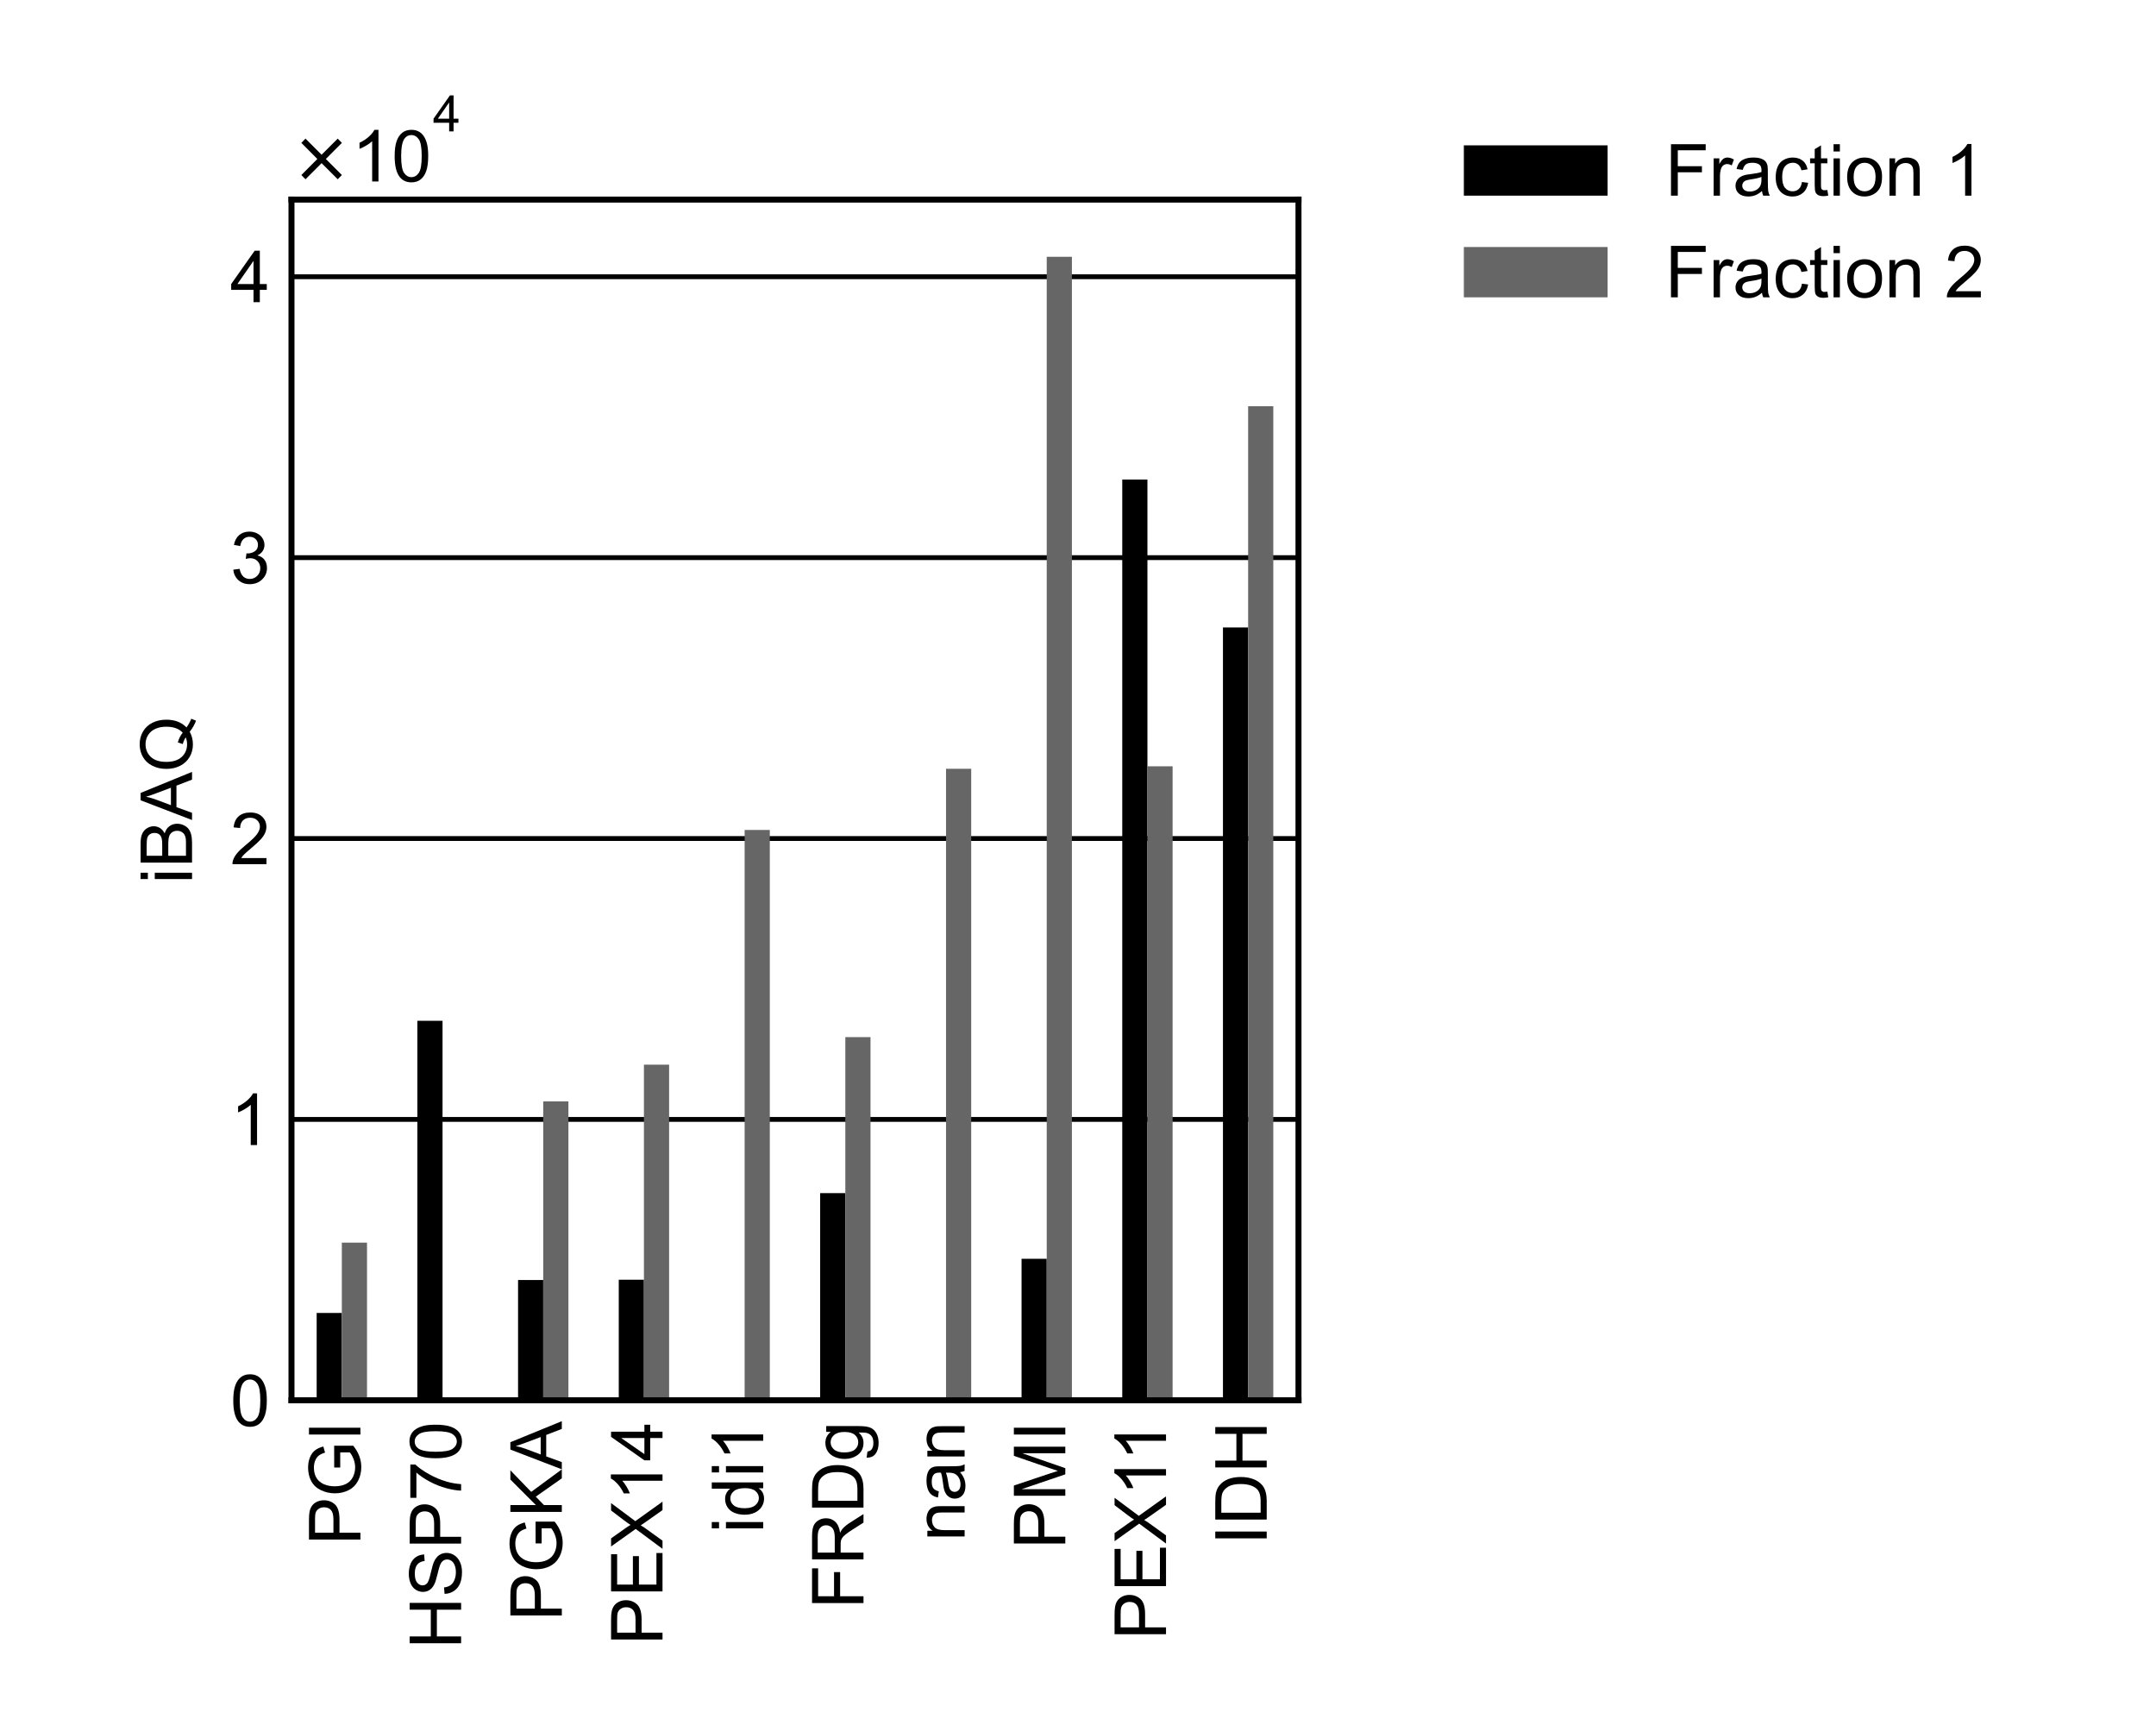
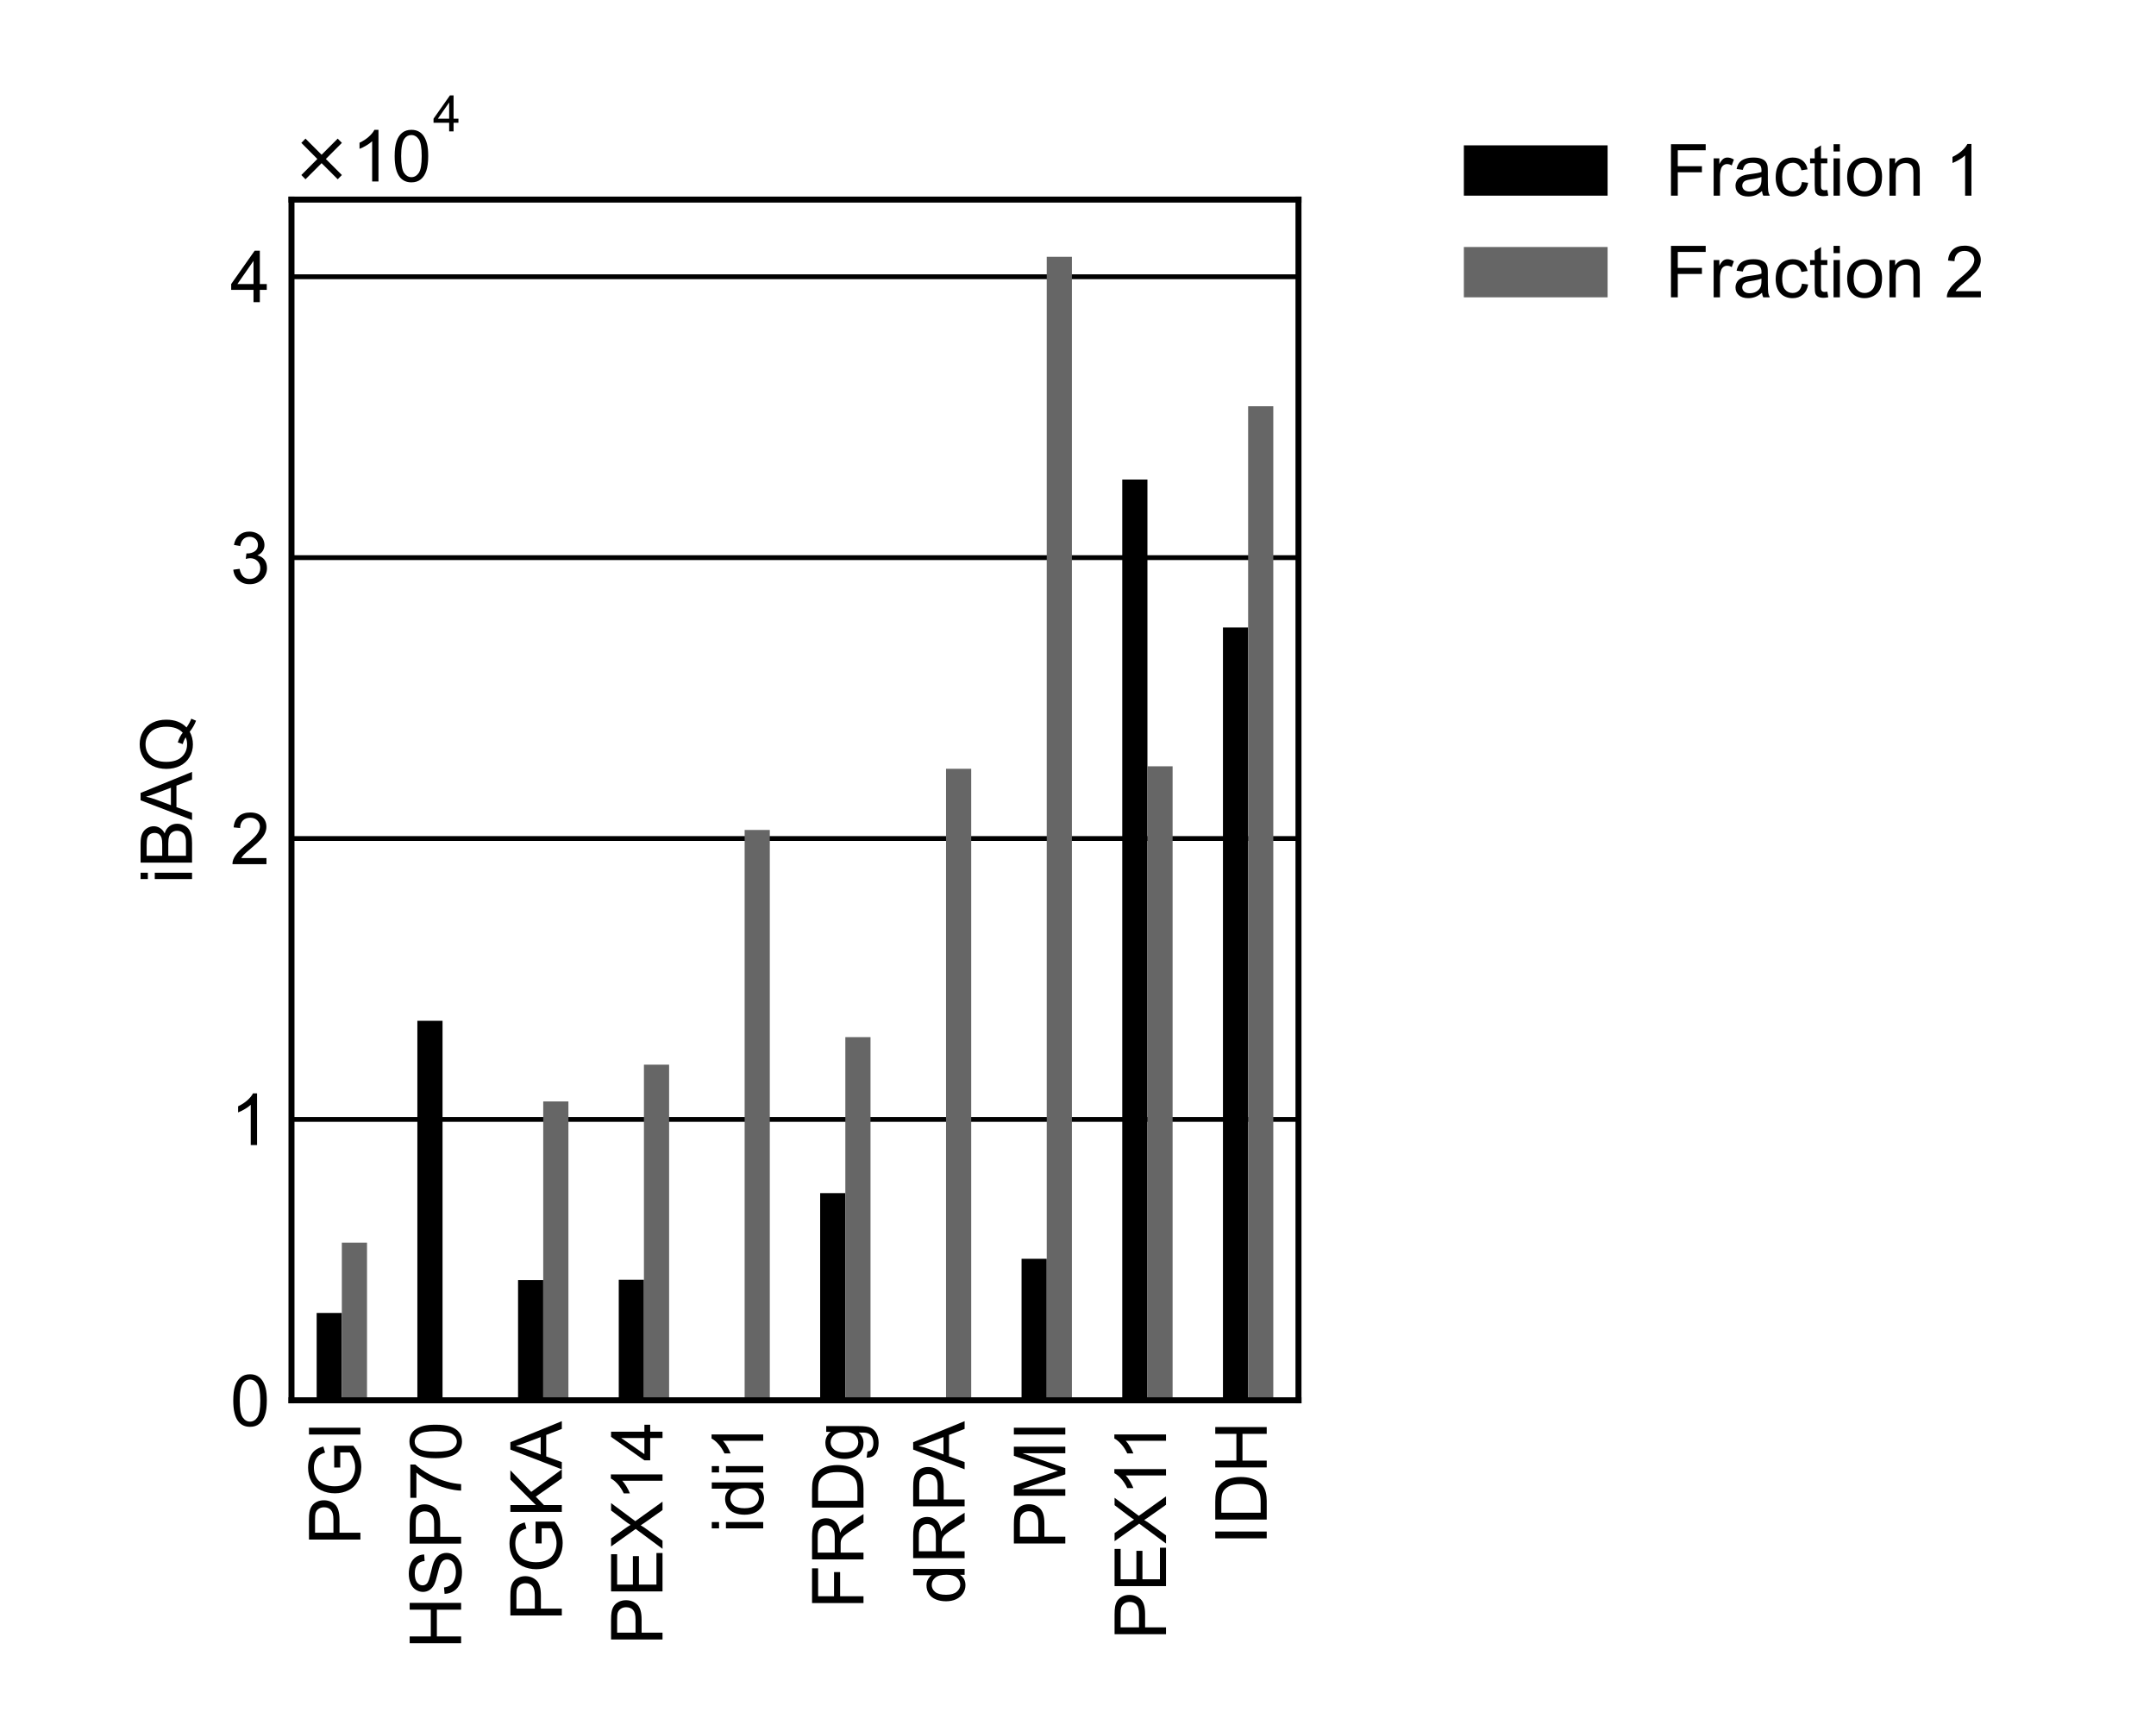
<svg xmlns="http://www.w3.org/2000/svg" xmlns:xlink="http://www.w3.org/1999/xlink" height="288pt" version="1.1" viewBox="0 0 360 288" width="360pt">
  <defs>
    <style type="text/css">
*{stroke-linecap:butt;stroke-linejoin:round;}
  </style>
  </defs>
  <g id="figure_1">
    <g id="patch_1">
      <path d="M 0 288  L 360 288  L 360 0  L 0 0  z " style="fill:#ffffff;" />
    </g>
    <g id="axes_1">
      <g id="patch_2">
        <path d="M 48.671 233.79  L 216.815 233.79  L 216.815 33.323  L 48.671 33.323  z " style="fill:#ffffff;" />
      </g>
      <g id="matplotlib.axis_1">
        <g id="xtick_1">
          <g id="line2d_1" />
          <g id="text_1">
            <defs>
              <path d="M 7.719 0  L 7.719 71.578  L 34.719 71.578  Q 41.844 71.578 45.609 70.906  Q 50.875 70.016 54.438 67.547  Q 58.016 65.094 60.188 60.641  Q 62.359 56.203 62.359 50.875  Q 62.359 41.75 56.547 35.422  Q 50.734 29.109 35.547 29.109  L 17.188 29.109  L 17.188 0  z M 17.188 37.547  L 35.688 37.547  Q 44.875 37.547 48.734 40.969  Q 52.594 44.391 52.594 50.594  Q 52.594 55.078 50.312 58.266  Q 48.047 61.469 44.344 62.5  Q 41.938 63.141 35.5 63.141  L 17.188 63.141  z " id="ArialMT-80" />
              <path d="M 41.219 28.078  L 41.219 36.469  L 71.531 36.531  L 71.531 9.969  Q 64.547 4.391 57.125 1.578  Q 49.703 -1.219 41.891 -1.219  Q 31.344 -1.219 22.719 3.297  Q 14.109 7.812 9.719 16.359  Q 5.328 24.906 5.328 35.453  Q 5.328 45.906 9.688 54.953  Q 14.062 64.016 22.266 68.406  Q 30.469 72.797 41.156 72.797  Q 48.922 72.797 55.188 70.281  Q 61.469 67.781 65.031 63.281  Q 68.609 58.797 70.453 51.562  L 61.922 49.219  Q 60.297 54.688 57.906 57.812  Q 55.516 60.938 51.062 62.812  Q 46.625 64.703 41.219 64.703  Q 34.719 64.703 29.984 62.719  Q 25.25 60.75 22.344 57.516  Q 19.438 54.297 17.828 50.438  Q 15.094 43.797 15.094 36.031  Q 15.094 26.469 18.391 20.016  Q 21.688 13.578 27.984 10.453  Q 34.281 7.328 41.359 7.328  Q 47.516 7.328 53.375 9.688  Q 59.234 12.062 62.25 14.75  L 62.25 28.078  z " id="ArialMT-71" />
              <path d="M 9.328 0  L 9.328 71.578  L 18.797 71.578  L 18.797 0  z " id="ArialMT-73" />
            </defs>
            <g transform="translate(60.18033 257.9619)rotate(-90)scale(0.12 -0.12)">
              <use xlink:href="#ArialMT-80" />
              <use x="66.699" xlink:href="#ArialMT-71" />
              <use x="144.482" xlink:href="#ArialMT-73" />
            </g>
          </g>
        </g>
        <g id="xtick_2">
          <g id="line2d_2" />
          <g id="text_2">
            <defs>
              <path d="M 8.016 0  L 8.016 71.578  L 17.484 71.578  L 17.484 42.188  L 54.688 42.188  L 54.688 71.578  L 64.156 71.578  L 64.156 0  L 54.688 0  L 54.688 33.734  L 17.484 33.734  L 17.484 0  z " id="ArialMT-72" />
              <path d="M 4.5 23  L 13.422 23.781  Q 14.062 18.406 16.375 14.969  Q 18.703 11.531 23.578 9.406  Q 28.469 7.281 34.578 7.281  Q 39.984 7.281 44.141 8.891  Q 48.297 10.5 50.312 13.297  Q 52.344 16.109 52.344 19.438  Q 52.344 22.797 50.391 25.312  Q 48.438 27.828 43.953 29.547  Q 41.062 30.672 31.203 33.031  Q 21.344 35.406 17.391 37.5  Q 12.25 40.188 9.734 44.156  Q 7.234 48.141 7.234 53.078  Q 7.234 58.5 10.297 63.203  Q 13.375 67.922 19.281 70.359  Q 25.203 72.797 32.422 72.797  Q 40.375 72.797 46.453 70.234  Q 52.547 67.672 55.812 62.688  Q 59.078 57.719 59.328 51.422  L 50.25 50.734  Q 49.516 57.516 45.281 60.984  Q 41.062 64.453 32.812 64.453  Q 24.219 64.453 20.281 61.297  Q 16.359 58.156 16.359 53.719  Q 16.359 49.859 19.141 47.359  Q 21.875 44.875 33.422 42.266  Q 44.969 39.656 49.266 37.703  Q 55.516 34.812 58.484 30.391  Q 61.469 25.984 61.469 20.219  Q 61.469 14.5 58.203 9.438  Q 54.938 4.391 48.797 1.578  Q 42.672 -1.219 35.016 -1.219  Q 25.297 -1.219 18.719 1.609  Q 12.156 4.438 8.422 10.125  Q 4.688 15.828 4.5 23  z " id="ArialMT-83" />
              <path d="M 4.734 62.203  L 4.734 70.656  L 51.078 70.656  L 51.078 63.812  Q 44.234 56.547 37.516 44.484  Q 30.812 32.422 27.156 19.672  Q 24.516 10.688 23.781 0  L 14.75 0  Q 14.891 8.453 18.062 20.406  Q 21.234 32.375 27.172 43.484  Q 33.109 54.594 39.797 62.203  z " id="ArialMT-55" />
              <path d="M 4.156 35.297  Q 4.156 48 6.766 55.734  Q 9.375 63.484 14.516 67.672  Q 19.672 71.875 27.484 71.875  Q 33.25 71.875 37.594 69.547  Q 41.938 67.234 44.766 62.859  Q 47.609 58.5 49.219 52.219  Q 50.828 45.953 50.828 35.297  Q 50.828 22.703 48.234 14.969  Q 45.656 7.234 40.5 3  Q 35.359 -1.219 27.484 -1.219  Q 17.141 -1.219 11.234 6.203  Q 4.156 15.141 4.156 35.297  z M 13.188 35.297  Q 13.188 17.672 17.312 11.828  Q 21.438 6 27.484 6  Q 33.547 6 37.672 11.859  Q 41.797 17.719 41.797 35.297  Q 41.797 52.984 37.672 58.781  Q 33.547 64.594 27.391 64.594  Q 21.344 64.594 17.719 59.469  Q 13.188 52.938 13.188 35.297  z " id="ArialMT-48" />
            </defs>
            <g transform="translate(76.99473 275.3112)rotate(-90)scale(0.12 -0.12)">
              <use xlink:href="#ArialMT-72" />
              <use x="72.217" xlink:href="#ArialMT-83" />
              <use x="138.916" xlink:href="#ArialMT-80" />
              <use x="205.615" xlink:href="#ArialMT-55" />
              <use x="261.23" xlink:href="#ArialMT-48" />
            </g>
          </g>
        </g>
        <g id="xtick_3">
          <g id="line2d_3" />
          <g id="text_3">
            <defs>
              <path d="M 7.328 0  L 7.328 71.578  L 16.797 71.578  L 16.797 36.078  L 52.344 71.578  L 65.188 71.578  L 35.156 42.578  L 66.5 0  L 54 0  L 28.516 36.234  L 16.797 24.812  L 16.797 0  z " id="ArialMT-75" />
              <path d="M -0.141 0  L 27.344 71.578  L 37.547 71.578  L 66.844 0  L 56.062 0  L 47.703 21.688  L 17.781 21.688  L 9.906 0  z M 20.516 29.391  L 44.781 29.391  L 37.312 49.219  Q 33.891 58.25 32.234 64.062  Q 30.859 57.172 28.375 50.391  z " id="ArialMT-65" />
            </defs>
            <g transform="translate(93.80914 270.6369)rotate(-90)scale(0.12 -0.12)">
              <use xlink:href="#ArialMT-80" />
              <use x="66.699" xlink:href="#ArialMT-71" />
              <use x="144.482" xlink:href="#ArialMT-75" />
              <use x="211.182" xlink:href="#ArialMT-65" />
            </g>
          </g>
        </g>
        <g id="xtick_4">
          <g id="line2d_4" />
          <g id="text_4">
            <defs>
              <path d="M 7.906 0  L 7.906 71.578  L 59.672 71.578  L 59.672 63.141  L 17.391 63.141  L 17.391 41.219  L 56.984 41.219  L 56.984 32.812  L 17.391 32.812  L 17.391 8.453  L 61.328 8.453  L 61.328 0  z " id="ArialMT-69" />
              <path d="M 0.438 0  L 28.125 37.312  L 3.719 71.578  L 14.984 71.578  L 27.984 53.219  Q 32.031 47.516 33.734 44.438  Q 36.141 48.344 39.406 52.594  L 53.812 71.578  L 64.109 71.578  L 38.969 37.844  L 66.062 0  L 54.344 0  L 36.328 25.531  Q 34.812 27.734 33.203 30.328  Q 30.812 26.422 29.781 24.953  L 11.812 0  z " id="ArialMT-88" />
              <path d="M 37.25 0  L 28.469 0  L 28.469 56  Q 25.297 52.984 20.141 49.953  Q 14.984 46.922 10.891 45.406  L 10.891 53.906  Q 18.266 57.375 23.781 62.297  Q 29.297 67.234 31.594 71.875  L 37.25 71.875  z " id="ArialMT-49" />
              <path d="M 32.328 0  L 32.328 17.141  L 1.266 17.141  L 1.266 25.203  L 33.938 71.578  L 41.109 71.578  L 41.109 25.203  L 50.781 25.203  L 50.781 17.141  L 41.109 17.141  L 41.109 0  z M 32.328 25.203  L 32.328 57.469  L 9.906 25.203  z " id="ArialMT-52" />
            </defs>
            <g transform="translate(110.6235 274.6494)rotate(-90)scale(0.12 -0.12)">
              <use xlink:href="#ArialMT-80" />
              <use x="66.699" xlink:href="#ArialMT-69" />
              <use x="133.398" xlink:href="#ArialMT-88" />
              <use x="200.098" xlink:href="#ArialMT-49" />
              <use x="255.713" xlink:href="#ArialMT-52" />
            </g>
          </g>
        </g>
        <g id="xtick_5">
          <g id="line2d_5" />
          <g id="text_5">
            <defs>
              <path d="M 6.641 61.469  L 6.641 71.578  L 15.438 71.578  L 15.438 61.469  z M 6.641 0  L 6.641 51.859  L 15.438 51.859  L 15.438 0  z " id="ArialMT-105" />
              <path d="M 40.234 0  L 40.234 6.547  Q 35.297 -1.172 25.734 -1.172  Q 19.531 -1.172 14.328 2.25  Q 9.125 5.672 6.266 11.797  Q 3.422 17.922 3.422 25.875  Q 3.422 33.641 6 39.969  Q 8.594 46.297 13.766 49.656  Q 18.953 53.031 25.344 53.031  Q 30.031 53.031 33.688 51.047  Q 37.359 49.078 39.656 45.906  L 39.656 71.578  L 48.391 71.578  L 48.391 0  z M 12.453 25.875  Q 12.453 15.922 16.641 10.984  Q 20.844 6.062 26.562 6.062  Q 32.328 6.062 36.344 10.766  Q 40.375 15.484 40.375 25.141  Q 40.375 35.797 36.266 40.766  Q 32.172 45.75 26.172 45.75  Q 20.312 45.75 16.375 40.969  Q 12.453 36.188 12.453 25.875  z " id="ArialMT-100" />
            </defs>
            <g transform="translate(127.438 255.9688)rotate(-90)scale(0.12 -0.12)">
              <use xlink:href="#ArialMT-105" />
              <use x="22.217" xlink:href="#ArialMT-100" />
              <use x="77.832" xlink:href="#ArialMT-105" />
              <use x="100.049" xlink:href="#ArialMT-49" />
            </g>
          </g>
        </g>
        <g id="xtick_6">
          <g id="line2d_6" />
          <g id="text_6">
            <defs>
              <path d="M 8.203 0  L 8.203 71.578  L 56.5 71.578  L 56.5 63.141  L 17.672 63.141  L 17.672 40.969  L 51.266 40.969  L 51.266 32.516  L 17.672 32.516  L 17.672 0  z " id="ArialMT-70" />
              <path d="M 7.859 0  L 7.859 71.578  L 39.594 71.578  Q 49.172 71.578 54.141 69.641  Q 59.125 67.719 62.109 62.828  Q 65.094 57.953 65.094 52.047  Q 65.094 44.438 60.156 39.203  Q 55.219 33.984 44.922 32.562  Q 48.688 30.766 50.641 29  Q 54.781 25.203 58.5 19.484  L 70.953 0  L 59.031 0  L 49.562 14.891  Q 45.406 21.344 42.719 24.75  Q 40.047 28.172 37.922 29.531  Q 35.797 30.906 33.594 31.453  Q 31.984 31.781 28.328 31.781  L 17.328 31.781  L 17.328 0  z M 17.328 39.984  L 37.703 39.984  Q 44.188 39.984 47.844 41.328  Q 51.516 42.672 53.422 45.625  Q 55.328 48.578 55.328 52.047  Q 55.328 57.125 51.641 60.391  Q 47.953 63.672 39.984 63.672  L 17.328 63.672  z " id="ArialMT-82" />
              <path d="M 7.719 0  L 7.719 71.578  L 32.375 71.578  Q 40.719 71.578 45.125 70.562  Q 51.266 69.141 55.609 65.438  Q 61.281 60.641 64.078 53.188  Q 66.891 45.75 66.891 36.188  Q 66.891 28.031 64.984 21.734  Q 63.094 15.438 60.109 11.297  Q 57.125 7.172 53.578 4.797  Q 50.047 2.438 45.047 1.219  Q 40.047 0 33.547 0  z M 17.188 8.453  L 32.469 8.453  Q 39.547 8.453 43.578 9.766  Q 47.609 11.078 50 13.484  Q 53.375 16.844 55.25 22.531  Q 57.125 28.219 57.125 36.328  Q 57.125 47.562 53.438 53.594  Q 49.75 59.625 44.484 61.672  Q 40.672 63.141 32.234 63.141  L 17.188 63.141  z " id="ArialMT-68" />
              <path d="M 4.984 -4.297  L 13.531 -5.562  Q 14.062 -9.516 16.5 -11.328  Q 19.781 -13.766 25.438 -13.766  Q 31.547 -13.766 34.859 -11.328  Q 38.188 -8.891 39.359 -4.5  Q 40.047 -1.812 39.984 6.781  Q 34.234 0 25.641 0  Q 14.938 0 9.078 7.719  Q 3.219 15.438 3.219 26.219  Q 3.219 33.641 5.906 39.906  Q 8.594 46.188 13.688 49.609  Q 18.797 53.031 25.688 53.031  Q 34.859 53.031 40.828 45.609  L 40.828 51.859  L 48.922 51.859  L 48.922 7.031  Q 48.922 -5.078 46.453 -10.125  Q 44 -15.188 38.641 -18.109  Q 33.297 -21.047 25.484 -21.047  Q 16.219 -21.047 10.5 -16.875  Q 4.781 -12.703 4.984 -4.297  z M 12.25 26.859  Q 12.25 16.656 16.297 11.969  Q 20.359 7.281 26.469 7.281  Q 32.516 7.281 36.609 11.938  Q 40.719 16.609 40.719 26.562  Q 40.719 36.078 36.5 40.906  Q 32.281 45.75 26.312 45.75  Q 20.453 45.75 16.344 40.984  Q 12.25 36.234 12.25 26.859  z " id="ArialMT-103" />
            </defs>
            <g transform="translate(144.182 268.625)rotate(-90)scale(0.12 -0.12)">
              <use xlink:href="#ArialMT-70" />
              <use x="61.084" xlink:href="#ArialMT-82" />
              <use x="133.301" xlink:href="#ArialMT-68" />
              <use x="205.518" xlink:href="#ArialMT-103" />
            </g>
          </g>
        </g>
        <g id="xtick_7">
          <g id="line2d_7" />
          <g id="text_7">
-             <defs>
-               <path d="M 6.594 0  L 6.594 51.859  L 14.5 51.859  L 14.5 44.484  Q 20.219 53.031 31 53.031  Q 35.688 53.031 39.625 51.344  Q 43.562 49.656 45.516 46.922  Q 47.469 44.188 48.25 40.438  Q 48.734 37.984 48.734 31.891  L 48.734 0  L 39.938 0  L 39.938 31.547  Q 39.938 36.922 38.906 39.578  Q 37.891 42.234 35.281 43.812  Q 32.672 45.406 29.156 45.406  Q 23.531 45.406 19.453 41.844  Q 15.375 38.281 15.375 28.328  L 15.375 0  z " id="ArialMT-110" />
-               <path d="M 40.438 6.391  Q 35.547 2.25 31.031 0.531  Q 26.516 -1.172 21.344 -1.172  Q 12.797 -1.172 8.203 3  Q 3.609 7.172 3.609 13.672  Q 3.609 17.484 5.344 20.625  Q 7.078 23.781 9.891 25.688  Q 12.703 27.594 16.219 28.562  Q 18.797 29.25 24.031 29.891  Q 34.672 31.156 39.703 32.906  Q 39.75 34.719 39.75 35.203  Q 39.75 40.578 37.25 42.781  Q 33.891 45.75 27.25 45.75  Q 21.047 45.75 18.094 43.578  Q 15.141 41.406 13.719 35.891  L 5.125 37.062  Q 6.297 42.578 8.984 45.969  Q 11.672 49.359 16.75 51.188  Q 21.828 53.031 28.516 53.031  Q 35.156 53.031 39.297 51.469  Q 43.453 49.906 45.406 47.531  Q 47.359 45.172 48.141 41.547  Q 48.578 39.312 48.578 33.453  L 48.578 21.734  Q 48.578 9.469 49.141 6.219  Q 49.703 2.984 51.375 0  L 42.188 0  Q 40.828 2.734 40.438 6.391  z M 39.703 26.031  Q 34.906 24.078 25.344 22.703  Q 19.922 21.922 17.672 20.938  Q 15.438 19.969 14.203 18.094  Q 12.984 16.219 12.984 13.922  Q 12.984 10.406 15.641 8.062  Q 18.312 5.719 23.438 5.719  Q 28.516 5.719 32.469 7.938  Q 36.422 10.156 38.281 14.016  Q 39.703 17 39.703 22.797  z " id="ArialMT-97" />
-             </defs>
-             <g transform="translate(161.0668 257.3094)rotate(-90)scale(0.12 -0.12)">
-               <use xlink:href="#ArialMT-110" />
-               <use x="55.615" xlink:href="#ArialMT-97" />
-               <use x="111.23" xlink:href="#ArialMT-110" />
+             <g transform="translate(161.0668 267.7531)rotate(-90)scale(0.12 -0.12)">
+               <use xlink:href="#ArialMT-100" />
+               <use x="55.615" xlink:href="#ArialMT-82" />
+               <use x="127.832" xlink:href="#ArialMT-80" />
+               <use x="187.156" xlink:href="#ArialMT-65" />
            </g>
          </g>
        </g>
        <g id="xtick_8">
          <g id="line2d_8" />
          <g id="text_8">
            <defs>
              <path d="M 7.422 0  L 7.422 71.578  L 21.688 71.578  L 38.625 20.906  Q 40.969 13.812 42.047 10.297  Q 43.266 14.203 45.844 21.781  L 62.984 71.578  L 75.734 71.578  L 75.734 0  L 66.609 0  L 66.609 59.906  L 45.797 0  L 37.25 0  L 16.547 60.938  L 16.547 0  z " id="ArialMT-77" />
            </defs>
            <g transform="translate(177.8812 258.6237)rotate(-90)scale(0.12 -0.12)">
              <use xlink:href="#ArialMT-80" />
              <use x="66.699" xlink:href="#ArialMT-77" />
              <use x="150" xlink:href="#ArialMT-73" />
            </g>
          </g>
        </g>
        <g id="xtick_9">
          <g id="line2d_9" />
          <g id="text_9">
            <g transform="translate(194.6956 273.7644)rotate(-90)scale(0.12 -0.12)">
              <use xlink:href="#ArialMT-80" />
              <use x="66.699" xlink:href="#ArialMT-69" />
              <use x="133.398" xlink:href="#ArialMT-88" />
              <use x="200.098" xlink:href="#ArialMT-49" />
              <use x="248.338" xlink:href="#ArialMT-49" />
            </g>
          </g>
        </g>
        <g id="xtick_10">
          <g id="line2d_10" />
          <g id="text_10">
            <g transform="translate(211.51 257.9563)rotate(-90)scale(0.12 -0.12)">
              <use xlink:href="#ArialMT-73" />
              <use x="27.783" xlink:href="#ArialMT-68" />
              <use x="100" xlink:href="#ArialMT-72" />
            </g>
          </g>
        </g>
      </g>
      <g id="matplotlib.axis_2">
        <g id="ytick_1">
          <g id="line2d_11">
-             <path clip-path="url(#pd954ea0f5e)" d="M 48.671 233.79  L 216.815 233.79  " style="fill:none;stroke:#000000;stroke-linecap:round;stroke-width:0.8;" />
+             <path clip-path="url(#p3b0215f674)" d="M 48.671 233.79  L 216.815 233.79  " style="fill:none;stroke:#000000;stroke-linecap:round;stroke-width:0.8;" />
          </g>
          <g id="line2d_12" />
          <g id="text_11">
            <g transform="translate(38.45094 238.0847)scale(0.12 -0.12)">
              <use transform="translate(0 0.125)" xlink:href="#ArialMT-48" />
            </g>
          </g>
        </g>
        <g id="ytick_2">
          <g id="line2d_13">
-             <path clip-path="url(#pd954ea0f5e)" d="M 48.671 186.893  L 216.815 186.893  " style="fill:none;stroke:#000000;stroke-linecap:round;stroke-width:0.8;" />
+             <path clip-path="url(#p3b0215f674)" d="M 48.671 186.893  L 216.815 186.893  " style="fill:none;stroke:#000000;stroke-linecap:round;stroke-width:0.8;" />
          </g>
          <g id="line2d_14" />
          <g id="text_12">
            <g transform="translate(38.45094 191.1881)scale(0.12 -0.12)">
              <use transform="translate(0 0.125)" xlink:href="#ArialMT-49" />
            </g>
          </g>
        </g>
        <g id="ytick_3">
          <g id="line2d_15">
-             <path clip-path="url(#pd954ea0f5e)" d="M 48.671 139.997  L 216.815 139.997  " style="fill:none;stroke:#000000;stroke-linecap:round;stroke-width:0.8;" />
+             <path clip-path="url(#p3b0215f674)" d="M 48.671 139.997  L 216.815 139.997  " style="fill:none;stroke:#000000;stroke-linecap:round;stroke-width:0.8;" />
          </g>
          <g id="line2d_16" />
          <g id="text_13">
            <defs>
              <path d="M 50.344 8.453  L 50.344 0  L 3.031 0  Q 2.938 3.172 4.047 6.109  Q 5.859 10.938 9.828 15.625  Q 13.812 20.312 21.344 26.469  Q 33.016 36.031 37.109 41.625  Q 41.219 47.219 41.219 52.203  Q 41.219 57.422 37.469 61  Q 33.734 64.594 27.734 64.594  Q 21.391 64.594 17.578 60.781  Q 13.766 56.984 13.719 50.25  L 4.688 51.172  Q 5.609 61.281 11.656 66.578  Q 17.719 71.875 27.938 71.875  Q 38.234 71.875 44.234 66.156  Q 50.25 60.453 50.25 52  Q 50.25 47.703 48.484 43.547  Q 46.734 39.406 42.656 34.812  Q 38.578 30.219 29.109 22.219  Q 21.188 15.578 18.938 13.203  Q 16.703 10.844 15.234 8.453  z " id="ArialMT-50" />
            </defs>
            <g transform="translate(38.45094 144.2915)scale(0.12 -0.12)">
              <use transform="translate(0 0.125)" xlink:href="#ArialMT-50" />
            </g>
          </g>
        </g>
        <g id="ytick_4">
          <g id="line2d_17">
-             <path clip-path="url(#pd954ea0f5e)" d="M 48.671 93.1  L 216.815 93.1  " style="fill:none;stroke:#000000;stroke-linecap:round;stroke-width:0.8;" />
+             <path clip-path="url(#p3b0215f674)" d="M 48.671 93.1  L 216.815 93.1  " style="fill:none;stroke:#000000;stroke-linecap:round;stroke-width:0.8;" />
          </g>
          <g id="line2d_18" />
          <g id="text_14">
            <defs>
              <path d="M 4.203 18.891  L 12.984 20.062  Q 14.5 12.594 18.141 9.297  Q 21.781 6 27 6  Q 33.203 6 37.469 10.297  Q 41.75 14.594 41.75 20.953  Q 41.75 27 37.797 30.922  Q 33.844 34.859 27.734 34.859  Q 25.25 34.859 21.531 33.891  L 22.516 41.609  Q 23.391 41.5 23.922 41.5  Q 29.547 41.5 34.031 44.422  Q 38.531 47.359 38.531 53.469  Q 38.531 58.297 35.25 61.469  Q 31.984 64.656 26.812 64.656  Q 21.688 64.656 18.266 61.422  Q 14.844 58.203 13.875 51.766  L 5.078 53.328  Q 6.688 62.156 12.391 67.016  Q 18.109 71.875 26.609 71.875  Q 32.469 71.875 37.391 69.359  Q 42.328 66.844 44.938 62.5  Q 47.562 58.156 47.562 53.266  Q 47.562 48.641 45.062 44.828  Q 42.578 41.016 37.703 38.766  Q 44.047 37.312 47.562 32.688  Q 51.078 28.078 51.078 21.141  Q 51.078 11.766 44.234 5.25  Q 37.406 -1.266 26.953 -1.266  Q 17.531 -1.266 11.297 4.344  Q 5.078 9.969 4.203 18.891  z " id="ArialMT-51" />
            </defs>
            <g transform="translate(38.45094 97.39491)scale(0.12 -0.12)">
              <use transform="translate(0 0.125)" xlink:href="#ArialMT-51" />
            </g>
          </g>
        </g>
        <g id="ytick_5">
          <g id="line2d_19">
-             <path clip-path="url(#pd954ea0f5e)" d="M 48.671 46.204  L 216.815 46.204  " style="fill:none;stroke:#000000;stroke-linecap:round;stroke-width:0.8;" />
+             <path clip-path="url(#p3b0215f674)" d="M 48.671 46.204  L 216.815 46.204  " style="fill:none;stroke:#000000;stroke-linecap:round;stroke-width:0.8;" />
          </g>
          <g id="line2d_20" />
          <g id="text_15">
            <g transform="translate(38.45094 50.49832)scale(0.12 -0.12)">
              <use transform="translate(0 0.421875)" xlink:href="#ArialMT-52" />
            </g>
          </g>
        </g>
        <g id="text_16">
          <defs>
            <path d="M 7.328 0  L 7.328 71.578  L 34.188 71.578  Q 42.391 71.578 47.344 69.406  Q 52.297 67.234 55.094 62.719  Q 57.906 58.203 57.906 53.266  Q 57.906 48.688 55.422 44.625  Q 52.938 40.578 47.906 38.094  Q 54.391 36.188 57.875 31.594  Q 61.375 27 61.375 20.75  Q 61.375 15.719 59.25 11.391  Q 57.125 7.078 54 4.734  Q 50.875 2.391 46.156 1.188  Q 41.453 0 34.625 0  z M 16.797 41.5  L 32.281 41.5  Q 38.578 41.5 41.312 42.328  Q 44.922 43.406 46.75 45.891  Q 48.578 48.391 48.578 52.156  Q 48.578 55.719 46.875 58.422  Q 45.172 61.141 41.984 62.141  Q 38.812 63.141 31.109 63.141  L 16.797 63.141  z M 16.797 8.453  L 34.625 8.453  Q 39.203 8.453 41.062 8.797  Q 44.344 9.375 46.531 10.734  Q 48.734 12.109 50.141 14.719  Q 51.562 17.328 51.562 20.75  Q 51.562 24.75 49.516 27.703  Q 47.469 30.672 43.828 31.859  Q 40.188 33.062 33.344 33.062  L 16.797 33.062  z " id="ArialMT-66" />
            <path d="M 61.969 7.672  Q 68.562 3.125 74.125 1.031  L 71.344 -5.562  Q 63.625 -2.781 55.953 3.219  Q 48 -1.219 38.375 -1.219  Q 28.656 -1.219 20.75 3.469  Q 12.844 8.156 8.562 16.641  Q 4.297 25.141 4.297 35.797  Q 4.297 46.391 8.594 55.078  Q 12.891 63.766 20.828 68.312  Q 28.766 72.859 38.578 72.859  Q 48.484 72.859 56.438 68.141  Q 64.406 63.422 68.578 54.953  Q 72.75 46.484 72.75 35.844  Q 72.75 27 70.062 19.938  Q 67.391 12.891 61.969 7.672  z M 41.109 19.781  Q 49.312 17.484 54.641 12.938  Q 62.984 20.562 62.984 35.844  Q 62.984 44.531 60.031 51.016  Q 57.078 57.516 51.391 61.109  Q 45.703 64.703 38.625 64.703  Q 28.031 64.703 21.047 57.453  Q 14.062 50.203 14.062 35.797  Q 14.062 21.828 20.969 14.359  Q 27.875 6.891 38.625 6.891  Q 43.703 6.891 48.188 8.797  Q 43.75 11.672 38.812 12.891  z " id="ArialMT-81" />
          </defs>
          <g transform="translate(32.06594 147.561)rotate(-90)scale(0.12 -0.12)">
            <use xlink:href="#ArialMT-105" />
            <use x="22.217" xlink:href="#ArialMT-66" />
            <use x="88.916" xlink:href="#ArialMT-65" />
            <use x="155.615" xlink:href="#ArialMT-81" />
          </g>
        </g>
        <g id="text_17">
          <defs>
            <path d="M 70.125 53.719  L 47.797 31.297  L 70.125 8.984  L 64.312 3.078  L 41.891 25.484  L 19.484 3.078  L 13.719 8.984  L 35.984 31.297  L 13.719 53.719  L 19.484 59.625  L 41.891 37.203  L 64.312 59.625  z " id="DejaVuSans-215" />
          </defs>
          <g transform="translate(48.67094 30.32325)scale(0.12 -0.12)">
            <use transform="translate(0 0.201563)" xlink:href="#DejaVuSans-215" />
            <use transform="translate(83.78906 0.201563)" xlink:href="#ArialMT-49" />
            <use transform="translate(139.4043 0.201563)" xlink:href="#ArialMT-48" />
            <use transform="translate(196.7619 69.89531)scale(0.7)" xlink:href="#ArialMT-52" />
          </g>
        </g>
      </g>
      <g id="patch_3">
-         <path clip-path="url(#pd954ea0f5e)" d="M 52.875 233.79  L 57.078 233.79  L 57.078 219.208  L 52.875 219.208  z " />
+         <path clip-path="url(#p3b0215f674)" d="M 52.875 233.79  L 57.078 233.79  L 57.078 219.208  L 52.875 219.208  z " />
      </g>
      <g id="patch_4">
-         <path clip-path="url(#pd954ea0f5e)" d="M 69.689 233.79  L 73.893 233.79  L 73.893 170.433  L 69.689 170.433  z " />
+         <path clip-path="url(#p3b0215f674)" d="M 69.689 233.79  L 73.893 233.79  L 73.893 170.433  L 69.689 170.433  z " />
      </g>
      <g id="patch_5">
-         <path clip-path="url(#pd954ea0f5e)" d="M 86.503 233.79  L 90.707 233.79  L 90.707 213.708  L 86.503 213.708  z " />
+         <path clip-path="url(#p3b0215f674)" d="M 86.503 233.79  L 90.707 233.79  L 90.707 213.708  L 86.503 213.708  z " />
      </g>
      <g id="patch_6">
-         <path clip-path="url(#pd954ea0f5e)" d="M 103.318 233.79  L 107.521 233.79  L 107.521 213.658  L 103.318 213.658  z " />
+         <path clip-path="url(#p3b0215f674)" d="M 103.318 233.79  L 107.521 233.79  L 107.521 213.658  L 103.318 213.658  z " />
      </g>
      <g id="patch_7">
-         <path clip-path="url(#pd954ea0f5e)" d="M 120.132 233.79  L 124.336 233.79  L 124.336 233.79  L 120.132 233.79  z " />
+         <path clip-path="url(#p3b0215f674)" d="M 120.132 233.79  L 124.336 233.79  L 124.336 233.79  L 120.132 233.79  z " />
      </g>
      <g id="patch_8">
-         <path clip-path="url(#pd954ea0f5e)" d="M 136.947 233.79  L 141.15 233.79  L 141.15 199.199  L 136.947 199.199  z " />
+         <path clip-path="url(#p3b0215f674)" d="M 136.947 233.79  L 141.15 233.79  L 141.15 199.199  L 136.947 199.199  z " />
      </g>
      <g id="patch_9">
-         <path clip-path="url(#pd954ea0f5e)" d="M 153.761 233.79  L 157.965 233.79  L 157.965 233.79  L 153.761 233.79  z " />
+         <path clip-path="url(#p3b0215f674)" d="M 153.761 233.79  L 157.965 233.79  L 157.965 233.79  L 153.761 233.79  z " />
      </g>
      <g id="patch_10">
-         <path clip-path="url(#pd954ea0f5e)" d="M 170.575 233.79  L 174.779 233.79  L 174.779 210.167  L 170.575 210.167  z " />
+         <path clip-path="url(#p3b0215f674)" d="M 170.575 233.79  L 174.779 233.79  L 174.779 210.167  L 170.575 210.167  z " />
      </g>
      <g id="patch_11">
-         <path clip-path="url(#pd954ea0f5e)" d="M 187.39 233.79  L 191.593 233.79  L 191.593 80.063  L 187.39 80.063  z " />
+         <path clip-path="url(#p3b0215f674)" d="M 187.39 233.79  L 191.593 233.79  L 191.593 80.063  L 187.39 80.063  z " />
      </g>
      <g id="patch_12">
-         <path clip-path="url(#pd954ea0f5e)" d="M 204.204 233.79  L 208.408 233.79  L 208.408 104.759  L 204.204 104.759  z " />
+         <path clip-path="url(#p3b0215f674)" d="M 204.204 233.79  L 208.408 233.79  L 208.408 104.759  L 204.204 104.759  z " />
      </g>
      <g id="patch_13">
-         <path clip-path="url(#pd954ea0f5e)" d="M 57.078 233.79  L 61.282 233.79  L 61.282 207.47  L 57.078 207.47  z " style="fill:#666666;" />
+         <path clip-path="url(#p3b0215f674)" d="M 57.078 233.79  L 61.282 233.79  L 61.282 207.47  L 57.078 207.47  z " style="fill:#666666;" />
      </g>
      <g id="patch_14">
-         <path clip-path="url(#pd954ea0f5e)" d="M 73.893 233.79  L 78.096 233.79  L 78.096 233.79  L 73.893 233.79  z " style="fill:#666666;" />
+         <path clip-path="url(#p3b0215f674)" d="M 73.893 233.79  L 78.096 233.79  L 78.096 233.79  L 73.893 233.79  z " style="fill:#666666;" />
      </g>
      <g id="patch_15">
-         <path clip-path="url(#pd954ea0f5e)" d="M 90.707 233.79  L 94.911 233.79  L 94.911 183.892  L 90.707 183.892  z " style="fill:#666666;" />
+         <path clip-path="url(#p3b0215f674)" d="M 90.707 233.79  L 94.911 233.79  L 94.911 183.892  L 90.707 183.892  z " style="fill:#666666;" />
      </g>
      <g id="patch_16">
-         <path clip-path="url(#pd954ea0f5e)" d="M 107.521 233.79  L 111.725 233.79  L 111.725 177.758  L 107.521 177.758  z " style="fill:#666666;" />
+         <path clip-path="url(#p3b0215f674)" d="M 107.521 233.79  L 111.725 233.79  L 111.725 177.758  L 107.521 177.758  z " style="fill:#666666;" />
      </g>
      <g id="patch_17">
-         <path clip-path="url(#pd954ea0f5e)" d="M 124.336 233.79  L 128.539 233.79  L 128.539 138.571  L 124.336 138.571  z " style="fill:#666666;" />
+         <path clip-path="url(#p3b0215f674)" d="M 124.336 233.79  L 128.539 233.79  L 128.539 138.571  L 124.336 138.571  z " style="fill:#666666;" />
      </g>
      <g id="patch_18">
-         <path clip-path="url(#pd954ea0f5e)" d="M 141.15 233.79  L 145.354 233.79  L 145.354 173.157  L 141.15 173.157  z " style="fill:#666666;" />
+         <path clip-path="url(#p3b0215f674)" d="M 141.15 233.79  L 145.354 233.79  L 145.354 173.157  L 141.15 173.157  z " style="fill:#666666;" />
      </g>
      <g id="patch_19">
-         <path clip-path="url(#pd954ea0f5e)" d="M 157.965 233.79  L 162.168 233.79  L 162.168 128.348  L 157.965 128.348  z " style="fill:#666666;" />
+         <path clip-path="url(#p3b0215f674)" d="M 157.965 233.79  L 162.168 233.79  L 162.168 128.348  L 157.965 128.348  z " style="fill:#666666;" />
      </g>
      <g id="patch_20">
-         <path clip-path="url(#pd954ea0f5e)" d="M 174.779 233.79  L 178.983 233.79  L 178.983 42.869  L 174.779 42.869  z " style="fill:#666666;" />
+         <path clip-path="url(#p3b0215f674)" d="M 174.779 233.79  L 178.983 233.79  L 178.983 42.869  L 174.779 42.869  z " style="fill:#666666;" />
      </g>
      <g id="patch_21">
-         <path clip-path="url(#pd954ea0f5e)" d="M 191.593 233.79  L 195.797 233.79  L 195.797 127.94  L 191.593 127.94  z " style="fill:#666666;" />
+         <path clip-path="url(#p3b0215f674)" d="M 191.593 233.79  L 195.797 233.79  L 195.797 127.94  L 191.593 127.94  z " style="fill:#666666;" />
      </g>
      <g id="patch_22">
-         <path clip-path="url(#pd954ea0f5e)" d="M 208.408 233.79  L 212.611 233.79  L 212.611 67.828  L 208.408 67.828  z " style="fill:#666666;" />
+         <path clip-path="url(#p3b0215f674)" d="M 208.408 233.79  L 212.611 233.79  L 212.611 67.828  L 208.408 67.828  z " style="fill:#666666;" />
      </g>
      <g id="patch_23">
        <path d="M 48.671 233.79  L 48.671 33.323  " style="fill:none;stroke:#000000;stroke-linecap:square;stroke-linejoin:miter;" />
      </g>
      <g id="patch_24">
        <path d="M 216.815 233.79  L 216.815 33.323  " style="fill:none;stroke:#000000;stroke-linecap:square;stroke-linejoin:miter;" />
      </g>
      <g id="patch_25">
        <path d="M 48.671 233.79  L 216.815 233.79  " style="fill:none;stroke:#000000;stroke-linecap:square;stroke-linejoin:miter;" />
      </g>
      <g id="patch_26">
        <path d="M 48.671 33.323  L 216.815 33.323  " style="fill:none;stroke:#000000;stroke-linecap:square;stroke-linejoin:miter;" />
      </g>
      <g id="legend_1">
        <g id="patch_27">
          <path d="M 244.429 32.666  L 268.429 32.666  L 268.429 24.266  L 244.429 24.266  z " />
        </g>
        <g id="text_18">
          <defs>
            <path d="M 6.5 0  L 6.5 51.859  L 14.406 51.859  L 14.406 44  Q 17.438 49.516 20 51.266  Q 22.562 53.031 25.641 53.031  Q 30.078 53.031 34.672 50.203  L 31.641 42.047  Q 28.422 43.953 25.203 43.953  Q 22.312 43.953 20.016 42.219  Q 17.719 40.484 16.75 37.406  Q 15.281 32.719 15.281 27.156  L 15.281 0  z " id="ArialMT-114" />
+             <path d="M 40.438 6.391  Q 35.547 2.25 31.031 0.531  Q 26.516 -1.172 21.344 -1.172  Q 12.797 -1.172 8.203 3  Q 3.609 7.172 3.609 13.672  Q 3.609 17.484 5.344 20.625  Q 7.078 23.781 9.891 25.688  Q 12.703 27.594 16.219 28.562  Q 18.797 29.25 24.031 29.891  Q 34.672 31.156 39.703 32.906  Q 39.75 34.719 39.75 35.203  Q 39.75 40.578 37.25 42.781  Q 33.891 45.75 27.25 45.75  Q 21.047 45.75 18.094 43.578  Q 15.141 41.406 13.719 35.891  L 5.125 37.062  Q 6.297 42.578 8.984 45.969  Q 11.672 49.359 16.75 51.188  Q 21.828 53.031 28.516 53.031  Q 35.156 53.031 39.297 51.469  Q 43.453 49.906 45.406 47.531  Q 47.359 45.172 48.141 41.547  Q 48.578 39.312 48.578 33.453  L 48.578 21.734  Q 48.578 9.469 49.141 6.219  Q 49.703 2.984 51.375 0  L 42.188 0  Q 40.828 2.734 40.438 6.391  z M 39.703 26.031  Q 34.906 24.078 25.344 22.703  Q 19.922 21.922 17.672 20.938  Q 15.438 19.969 14.203 18.094  Q 12.984 16.219 12.984 13.922  Q 12.984 10.406 15.641 8.062  Q 18.312 5.719 23.438 5.719  Q 28.516 5.719 32.469 7.938  Q 36.422 10.156 38.281 14.016  Q 39.703 17 39.703 22.797  z " id="ArialMT-97" />
            <path d="M 40.438 19  L 49.078 17.875  Q 47.656 8.938 41.812 3.875  Q 35.984 -1.172 27.484 -1.172  Q 16.844 -1.172 10.375 5.781  Q 3.906 12.75 3.906 25.734  Q 3.906 34.125 6.688 40.422  Q 9.469 46.734 15.156 49.875  Q 20.844 53.031 27.547 53.031  Q 35.984 53.031 41.359 48.75  Q 46.734 44.484 48.25 36.625  L 39.703 35.297  Q 38.484 40.531 35.375 43.156  Q 32.281 45.797 27.875 45.797  Q 21.234 45.797 17.078 41.031  Q 12.938 36.281 12.938 25.984  Q 12.938 15.531 16.938 10.797  Q 20.953 6.062 27.391 6.062  Q 32.562 6.062 36.031 9.234  Q 39.5 12.406 40.438 19  z " id="ArialMT-99" />
            <path d="M 25.781 7.859  L 27.047 0.094  Q 23.344 -0.688 20.406 -0.688  Q 15.625 -0.688 12.984 0.828  Q 10.359 2.344 9.281 4.812  Q 8.203 7.281 8.203 15.188  L 8.203 45.016  L 1.766 45.016  L 1.766 51.859  L 8.203 51.859  L 8.203 64.703  L 16.938 69.969  L 16.938 51.859  L 25.781 51.859  L 25.781 45.016  L 16.938 45.016  L 16.938 14.703  Q 16.938 10.938 17.406 9.859  Q 17.875 8.797 18.922 8.156  Q 19.969 7.516 21.922 7.516  Q 23.391 7.516 25.781 7.859  z " id="ArialMT-116" />
            <path d="M 3.328 25.922  Q 3.328 40.328 11.328 47.266  Q 18.016 53.031 27.641 53.031  Q 38.328 53.031 45.109 46.016  Q 51.906 39.016 51.906 26.656  Q 51.906 16.656 48.906 10.906  Q 45.906 5.172 40.156 2  Q 34.422 -1.172 27.641 -1.172  Q 16.75 -1.172 10.031 5.812  Q 3.328 12.797 3.328 25.922  z M 12.359 25.922  Q 12.359 15.969 16.703 11.016  Q 21.047 6.062 27.641 6.062  Q 34.188 6.062 38.531 11.031  Q 42.875 16.016 42.875 26.219  Q 42.875 35.844 38.5 40.797  Q 34.125 45.75 27.641 45.75  Q 21.047 45.75 16.703 40.812  Q 12.359 35.891 12.359 25.922  z " id="ArialMT-111" />
+             <path d="M 6.594 0  L 6.594 51.859  L 14.5 51.859  L 14.5 44.484  Q 20.219 53.031 31 53.031  Q 35.688 53.031 39.625 51.344  Q 43.562 49.656 45.516 46.922  Q 47.469 44.188 48.25 40.438  Q 48.734 37.984 48.734 31.891  L 48.734 0  L 39.938 0  L 39.938 31.547  Q 39.938 36.922 38.906 39.578  Q 37.891 42.234 35.281 43.812  Q 32.672 45.406 29.156 45.406  Q 23.531 45.406 19.453 41.844  Q 15.375 38.281 15.375 28.328  L 15.375 0  z " id="ArialMT-110" />
            <path id="ArialMT-32" />
          </defs>
          <g transform="translate(278.0294 32.66595)scale(0.12 -0.12)">
            <use xlink:href="#ArialMT-70" />
            <use x="61.084" xlink:href="#ArialMT-114" />
            <use x="94.385" xlink:href="#ArialMT-97" />
            <use x="150" xlink:href="#ArialMT-99" />
            <use x="200" xlink:href="#ArialMT-116" />
            <use x="227.783" xlink:href="#ArialMT-105" />
            <use x="250" xlink:href="#ArialMT-111" />
            <use x="305.615" xlink:href="#ArialMT-110" />
            <use x="361.23" xlink:href="#ArialMT-32" />
            <use x="389.014" xlink:href="#ArialMT-49" />
          </g>
        </g>
        <g id="patch_28">
          <path d="M 244.429 49.64  L 268.429 49.64  L 268.429 41.24  L 244.429 41.24  z " style="fill:#666666;" />
        </g>
        <g id="text_19">
          <g transform="translate(278.0294 49.64032)scale(0.12 -0.12)">
            <use xlink:href="#ArialMT-70" />
            <use x="61.084" xlink:href="#ArialMT-114" />
            <use x="94.385" xlink:href="#ArialMT-97" />
            <use x="150" xlink:href="#ArialMT-99" />
            <use x="200" xlink:href="#ArialMT-116" />
            <use x="227.783" xlink:href="#ArialMT-105" />
            <use x="250" xlink:href="#ArialMT-111" />
            <use x="305.615" xlink:href="#ArialMT-110" />
            <use x="361.23" xlink:href="#ArialMT-32" />
            <use x="389.014" xlink:href="#ArialMT-50" />
          </g>
        </g>
      </g>
    </g>
  </g>
  <defs>
-     <clipPath id="pd954ea0f5e">
+     <clipPath id="p3b0215f674">
      <rect height="200.467" width="168.144" x="48.671" y="33.323" />
    </clipPath>
  </defs>
</svg>
